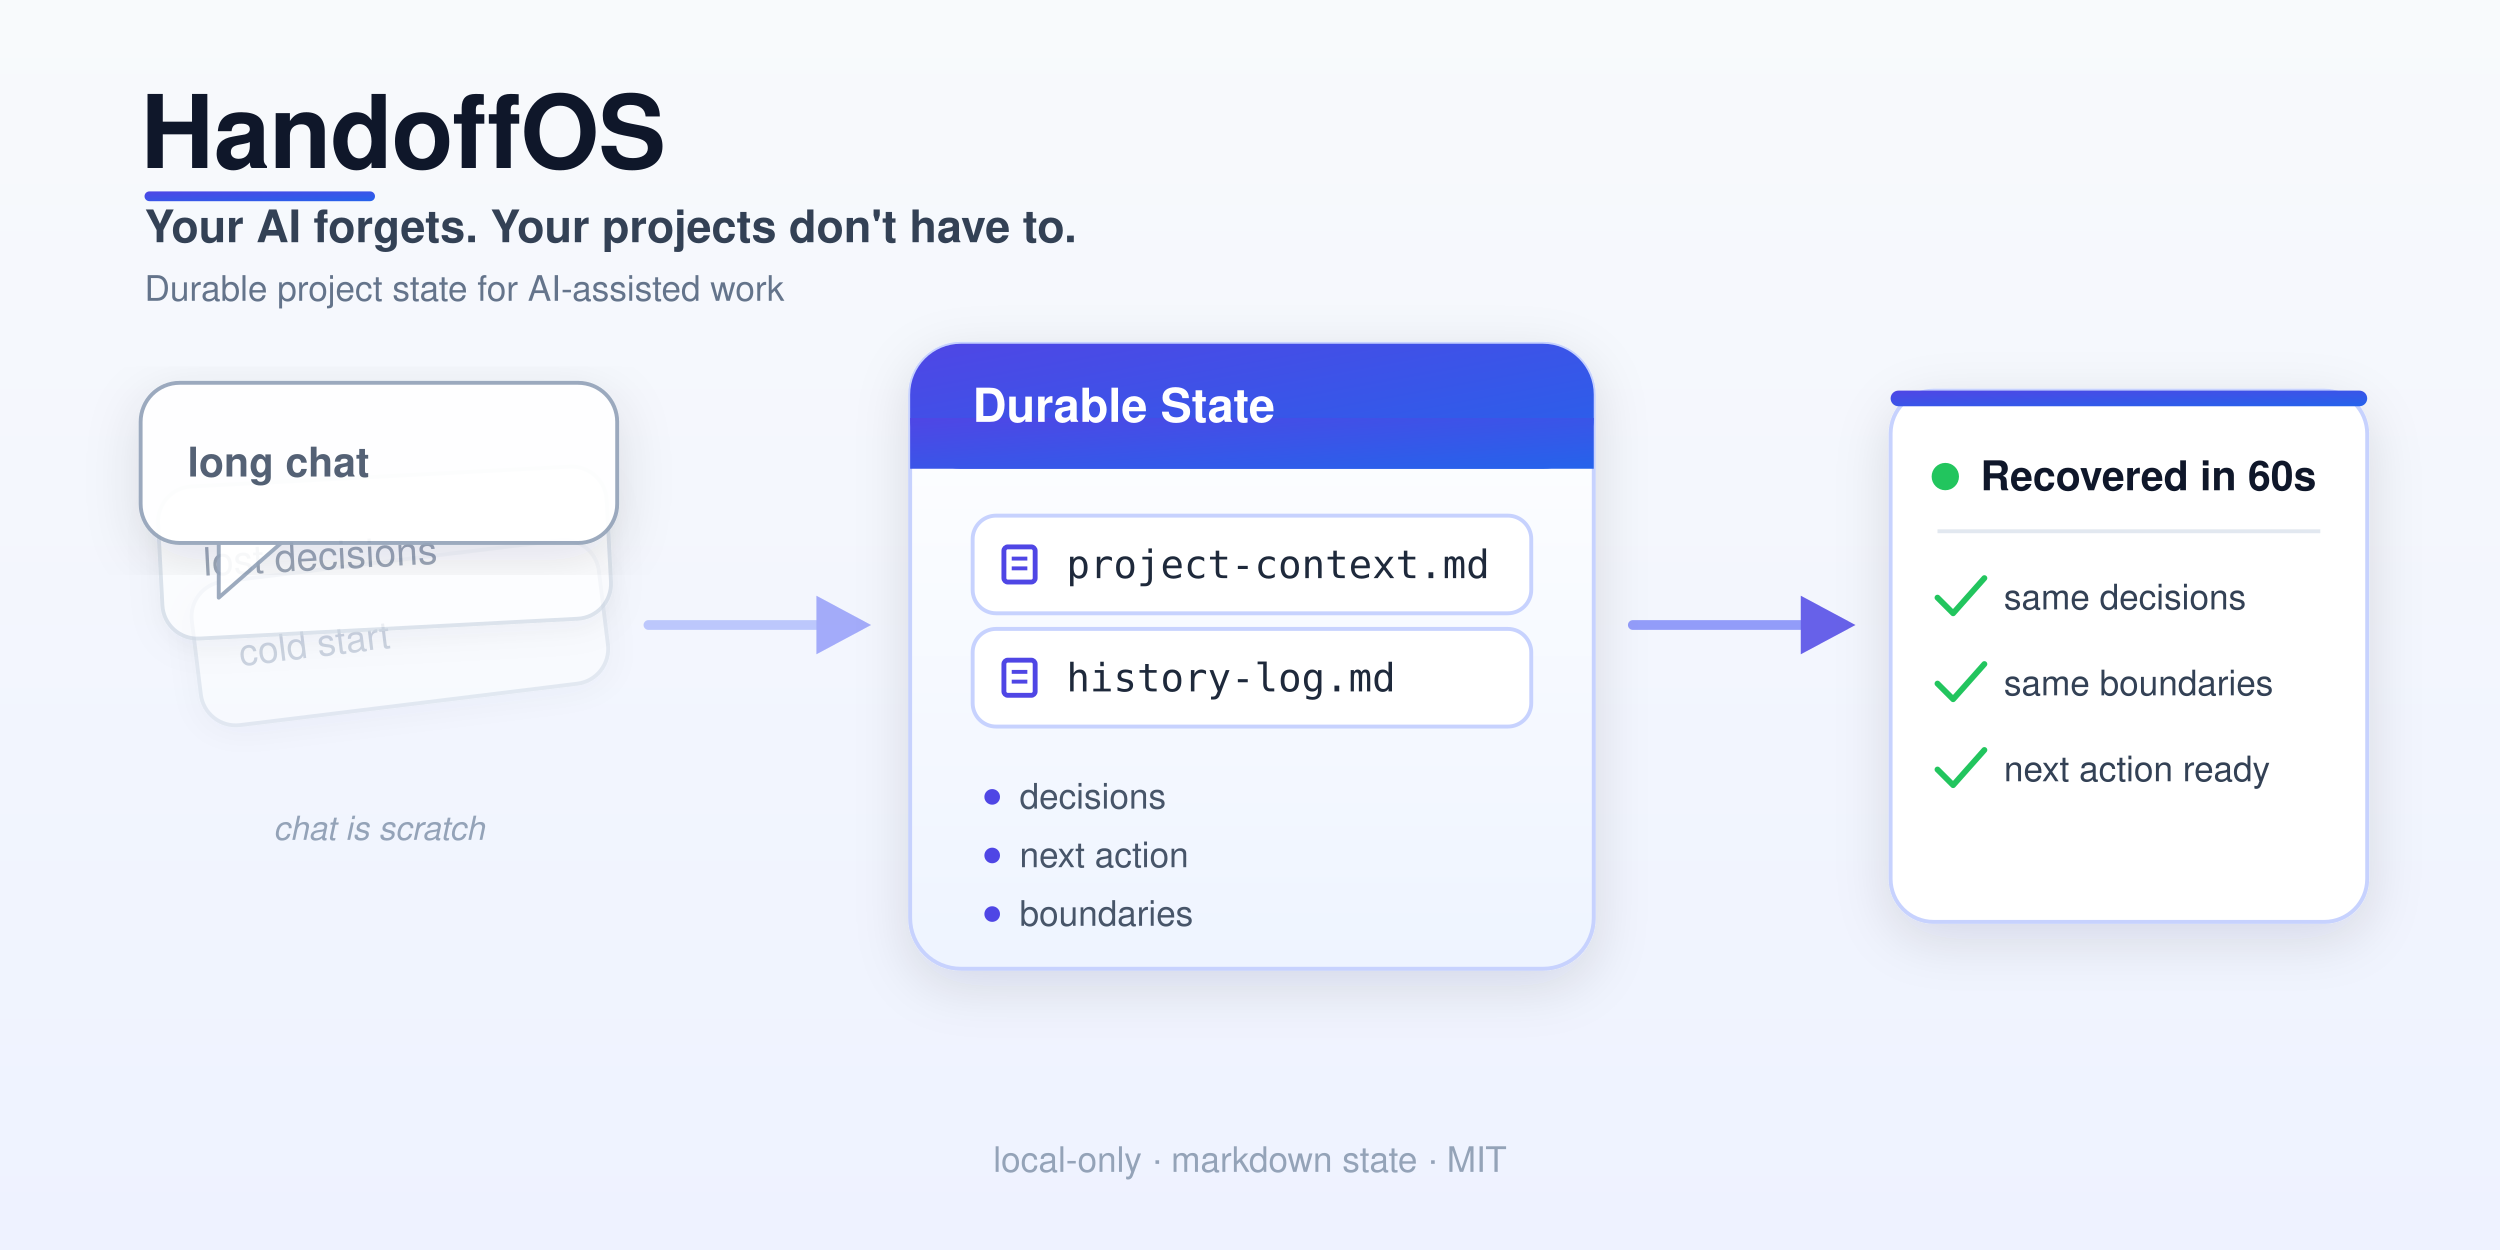
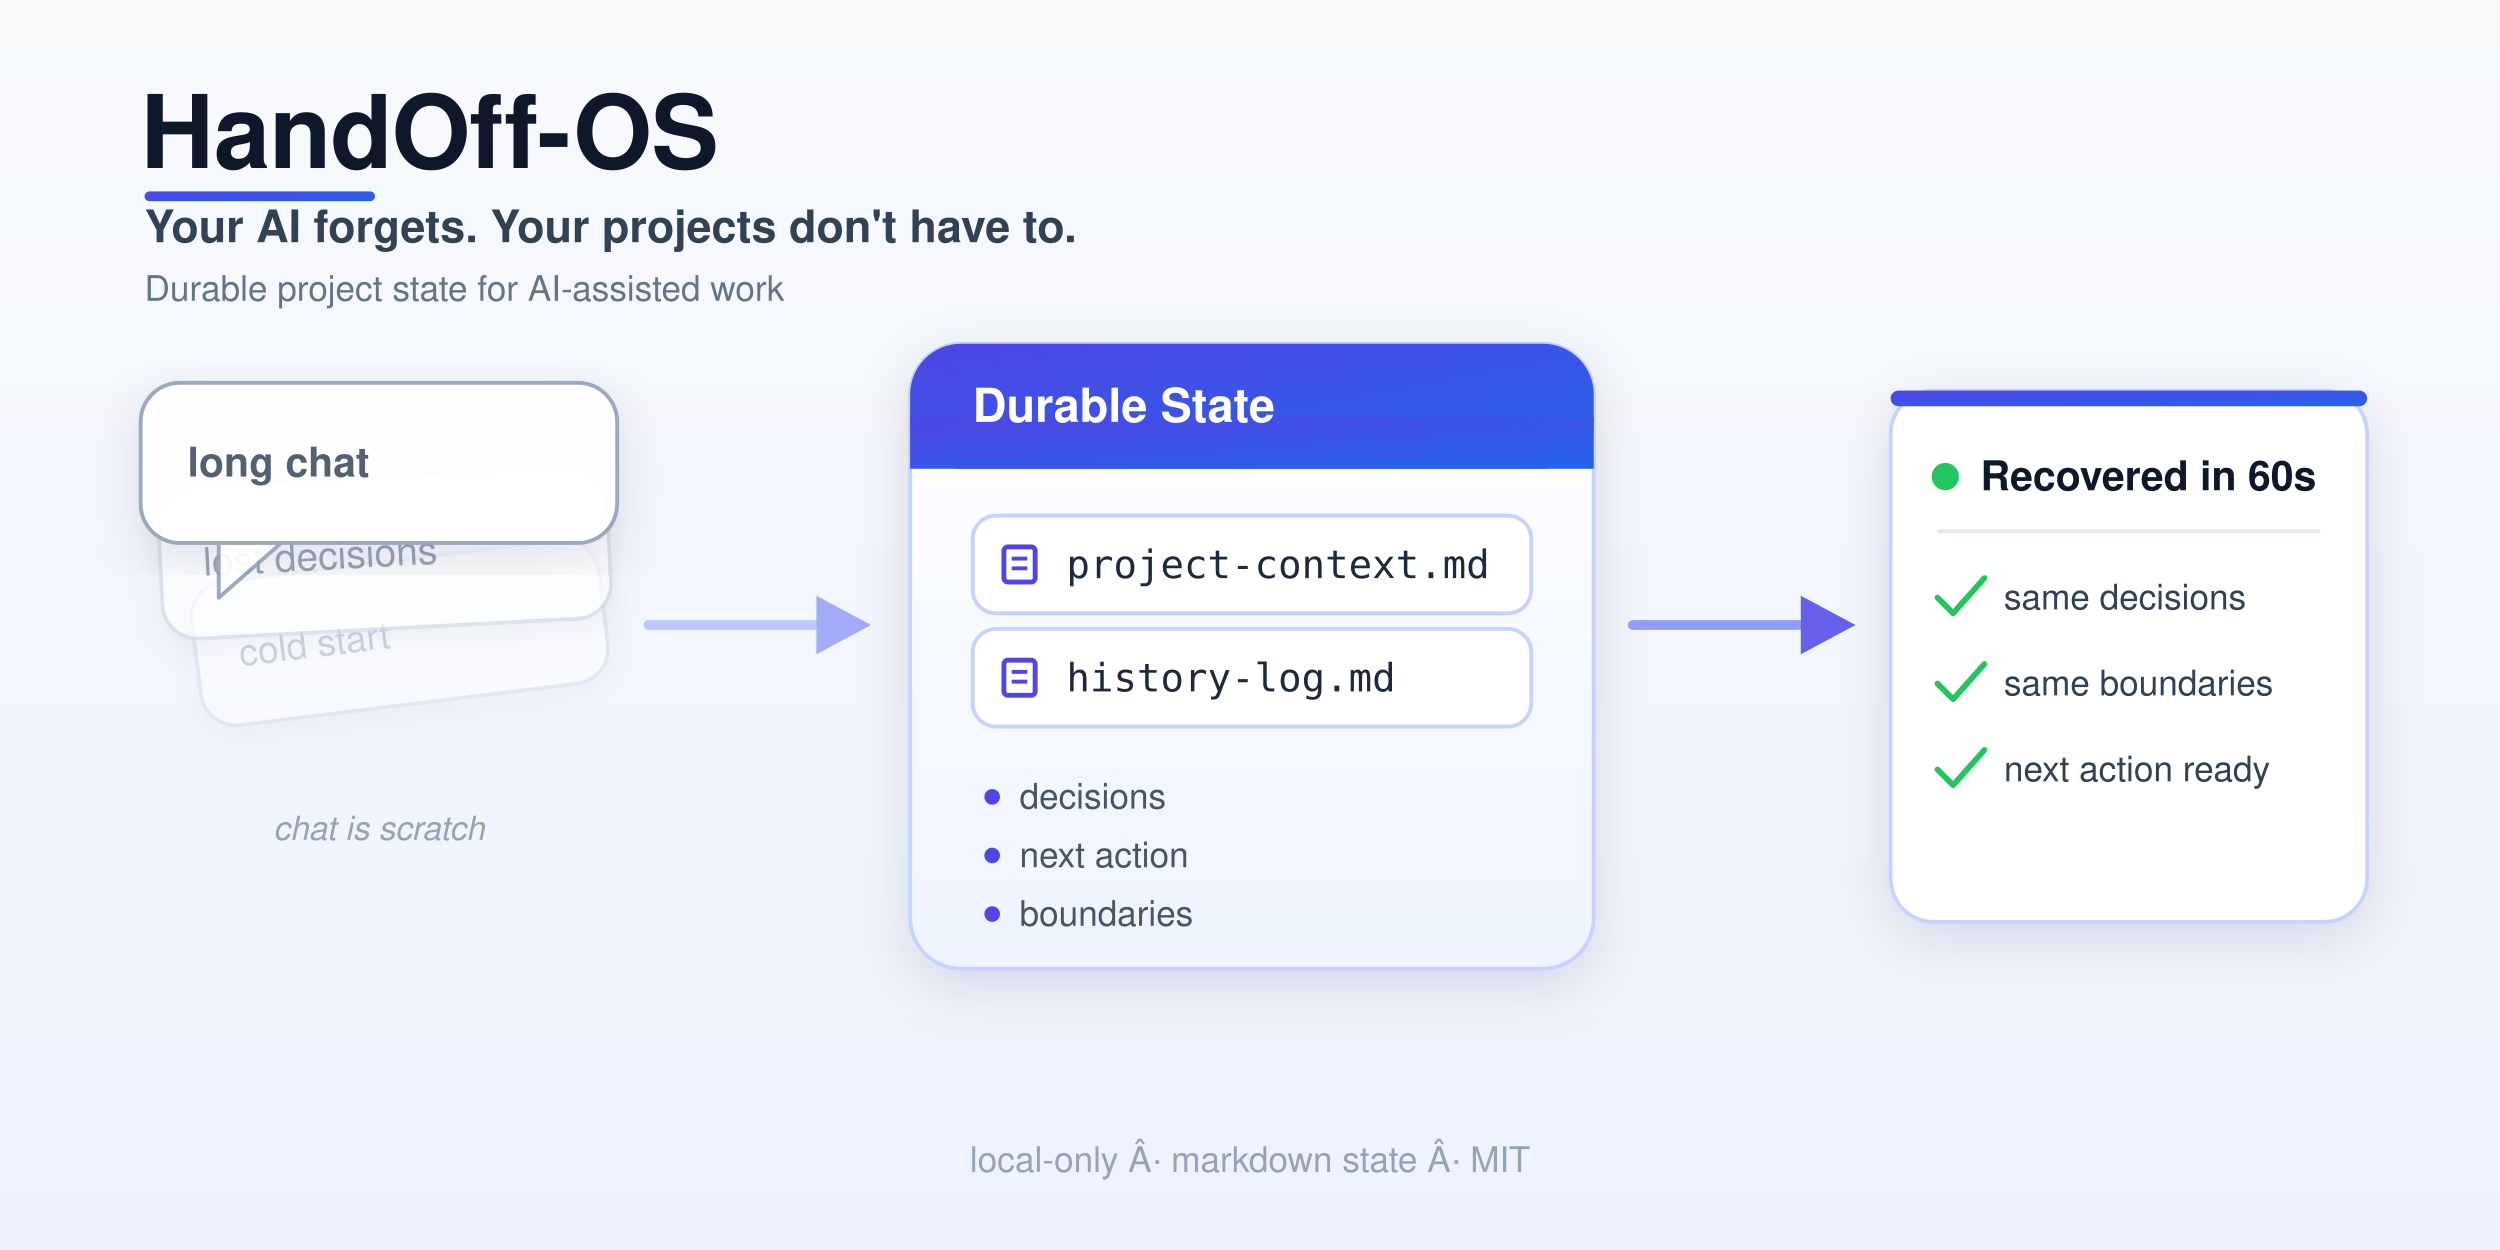
- <svg xmlns="http://www.w3.org/2000/svg" viewBox="0 0 1280 640" width="1280" height="640" role="img" aria-label="HandoffOS visual: messy AI chat becomes durable Markdown state, then a fresh chat recovers the project.">
+ <svg xmlns="http://www.w3.org/2000/svg" viewBox="0 0 1280 640" width="1280" height="640" role="img" aria-label="HandOff-OS visual: messy AI chat becomes durable Markdown state, then a fresh chat recovers the project.">
  <defs>
    <linearGradient id="bg" x1="0" y1="0" x2="0" y2="1">
      <stop offset="0" stop-color="#f8fafc" />
      <stop offset="1" stop-color="#eef2ff" />
    </linearGradient>
    <linearGradient id="hero" x1="0" y1="0" x2="0" y2="1">
      <stop offset="0" stop-color="#ffffff" />
      <stop offset="1" stop-color="#eef4ff" />
    </linearGradient>
    <linearGradient id="accent" x1="0" y1="0" x2="1" y2="1">
      <stop offset="0" stop-color="#4f46e5" />
      <stop offset="1" stop-color="#2563eb" />
    </linearGradient>
    <filter id="soft" x="-20%" y="-20%" width="140%" height="140%">
      <feDropShadow dx="0" dy="8" stdDeviation="14" flood-color="#1e293b" flood-opacity="0.12" />
    </filter>
    <filter id="softlite" x="-20%" y="-20%" width="140%" height="140%">
      <feDropShadow dx="0" dy="4" stdDeviation="8" flood-color="#1e293b" flood-opacity="0.08" />
    </filter>
  </defs>
  <rect x="0" y="0" width="1280" height="640" fill="url(#bg)" />
-   <text x="72" y="86" font-family="Segoe UI, Helvetica, Arial, sans-serif" font-size="52" font-weight="800" fill="#0f172a" letter-spacing="-0.5">HandoffOS</text>
+   <text x="72" y="86" font-family="Segoe UI, Helvetica, Arial, sans-serif" font-size="52" font-weight="800" fill="#0f172a" letter-spacing="-0.5">HandOff-OS</text>
  <text x="74" y="124" font-family="Segoe UI, Helvetica, Arial, sans-serif" font-size="23" font-weight="600" fill="#334155">Your AI forgets. Your projects don't have to.</text>
  <text x="74" y="154" font-family="Segoe UI, Helvetica, Arial, sans-serif" font-size="18" fill="#64748b">Durable project state for AI-assisted work</text>
  <rect x="74" y="98" width="118" height="5" rx="2.5" fill="url(#accent)" />
  <g opacity="0.42">
    <g transform="translate(96 300) rotate(-7)">
      <rect x="0" y="0" width="210" height="74" rx="18" fill="#ffffff" stroke="#cbd5e1" stroke-width="2" filter="url(#softlite)" />
      <text x="22" y="44" font-family="Segoe UI, Helvetica, Arial, sans-serif" font-size="19" fill="#94a3b8">cold start</text>
    </g>
  </g>
  <g opacity="0.62">
    <g transform="translate(80 250) rotate(-3)">
      <rect x="0" y="0" width="230" height="78" rx="18" fill="#ffffff" stroke="#cbd5e1" stroke-width="2" filter="url(#softlite)" />
      <text x="22" y="46" font-family="Segoe UI, Helvetica, Arial, sans-serif" font-size="20" fill="#64748b">lost decisions</text>
    </g>
  </g>
  <g opacity="0.92">
    <g transform="translate(72 196)">
      <rect x="0" y="0" width="244" height="82" rx="20" fill="#ffffff" stroke="#94a3b8" stroke-width="2" filter="url(#soft)" />
      <path d="M40 82 L40 110 L72 82 Z" fill="#ffffff" stroke="#94a3b8" stroke-width="2" stroke-linejoin="round" />
      <text x="24" y="48" font-family="Segoe UI, Helvetica, Arial, sans-serif" font-size="21" font-weight="600" fill="#475569">long chat</text>
    </g>
  </g>
  <text x="194" y="430" font-family="Segoe UI, Helvetica, Arial, sans-serif" font-size="17" fill="#94a3b8" text-anchor="middle" font-style="italic">chat is scratch</text>
  <g opacity="0.7">
    <line x1="332" y1="320" x2="420" y2="320" stroke="#a5b4fc" stroke-width="5" stroke-linecap="round" />
    <path d="M418 305 L446 320 L418 335 Z" fill="#818cf8" />
  </g>
  <g filter="url(#soft)">
    <rect x="466" y="176" width="350" height="320" rx="26" fill="url(#hero)" stroke="#c7d2fe" stroke-width="2" />
  </g>
  <rect x="466" y="176" width="350" height="64" rx="26" fill="url(#accent)" />
  <rect x="466" y="214" width="350" height="26" fill="#ffffff" opacity="0" />
  <rect x="466" y="214" width="350" height="26" fill="url(#accent)" />
  <text x="498" y="216" font-family="Segoe UI, Helvetica, Arial, sans-serif" font-size="24" font-weight="800" fill="#ffffff">Durable State</text>
  <rect x="498" y="264" width="286" height="50" rx="12" fill="#ffffff" stroke="#c7d2fe" stroke-width="2" />
  <rect x="514" y="280" width="16" height="18" rx="2" fill="none" stroke="#4f46e5" stroke-width="2.5" />
  <line x1="518" y1="286" x2="526" y2="286" stroke="#4f46e5" stroke-width="2" />
  <line x1="518" y1="291" x2="526" y2="291" stroke="#4f46e5" stroke-width="2" />
  <text x="546" y="296" font-family="Consolas, Menlo, monospace" font-size="20" fill="#1e293b">project-context.md</text>
  <rect x="498" y="322" width="286" height="50" rx="12" fill="#ffffff" stroke="#c7d2fe" stroke-width="2" />
  <rect x="514" y="338" width="16" height="18" rx="2" fill="none" stroke="#4f46e5" stroke-width="2.5" />
  <line x1="518" y1="344" x2="526" y2="344" stroke="#4f46e5" stroke-width="2" />
  <line x1="518" y1="349" x2="526" y2="349" stroke="#4f46e5" stroke-width="2" />
  <text x="546" y="354" font-family="Consolas, Menlo, monospace" font-size="20" fill="#1e293b">history-log.md</text>
  <g font-family="Segoe UI, Helvetica, Arial, sans-serif" font-size="18" fill="#475569">
    <circle cx="508" cy="408" r="4" fill="#4f46e5" />
    <text x="522" y="414">decisions</text>
    <circle cx="508" cy="438" r="4" fill="#4f46e5" />
    <text x="522" y="444">next action</text>
    <circle cx="508" cy="468" r="4" fill="#4f46e5" />
    <text x="522" y="474">boundaries</text>
  </g>
  <g opacity="0.85">
    <line x1="836" y1="320" x2="924" y2="320" stroke="#818cf8" stroke-width="5" stroke-linecap="round" />
    <path d="M922 305 L950 320 L922 335 Z" fill="#4f46e5" />
  </g>
  <g filter="url(#soft)">
    <rect x="968" y="200" width="244" height="272" rx="22" fill="#ffffff" stroke="#c7d2fe" stroke-width="2" />
  </g>
  <rect x="968" y="200" width="244" height="8" rx="4" fill="url(#accent)" />
  <circle cx="996" cy="244" r="7" fill="#22c55e" />
  <text x="1014" y="251" font-family="Segoe UI, Helvetica, Arial, sans-serif" font-size="21" font-weight="800" fill="#0f172a">Recovered in 60s</text>
  <line x1="992" y1="272" x2="1188" y2="272" stroke="#e2e8f0" stroke-width="2" />
  <g font-family="Segoe UI, Helvetica, Arial, sans-serif" font-size="18" fill="#334155">
    <path d="M992 306 l8 8 l16 -18" fill="none" stroke="#22c55e" stroke-width="3" stroke-linecap="round" stroke-linejoin="round" />
    <text x="1026" y="312">same decisions</text>
    <path d="M992 350 l8 8 l16 -18" fill="none" stroke="#22c55e" stroke-width="3" stroke-linecap="round" stroke-linejoin="round" />
    <text x="1026" y="356">same boundaries</text>
    <path d="M992 394 l8 8 l16 -18" fill="none" stroke="#22c55e" stroke-width="3" stroke-linecap="round" stroke-linejoin="round" />
    <text x="1026" y="400">next action ready</text>
  </g>
-   <text x="640" y="600" font-family="Segoe UI, Helvetica, Arial, sans-serif" font-size="18" fill="#94a3b8" text-anchor="middle">local-only · markdown state · MIT</text>
+   <text x="640" y="600" font-family="Segoe UI, Helvetica, Arial, sans-serif" font-size="18" fill="#94a3b8" text-anchor="middle">local-only Â· markdown state Â· MIT</text>
</svg>
